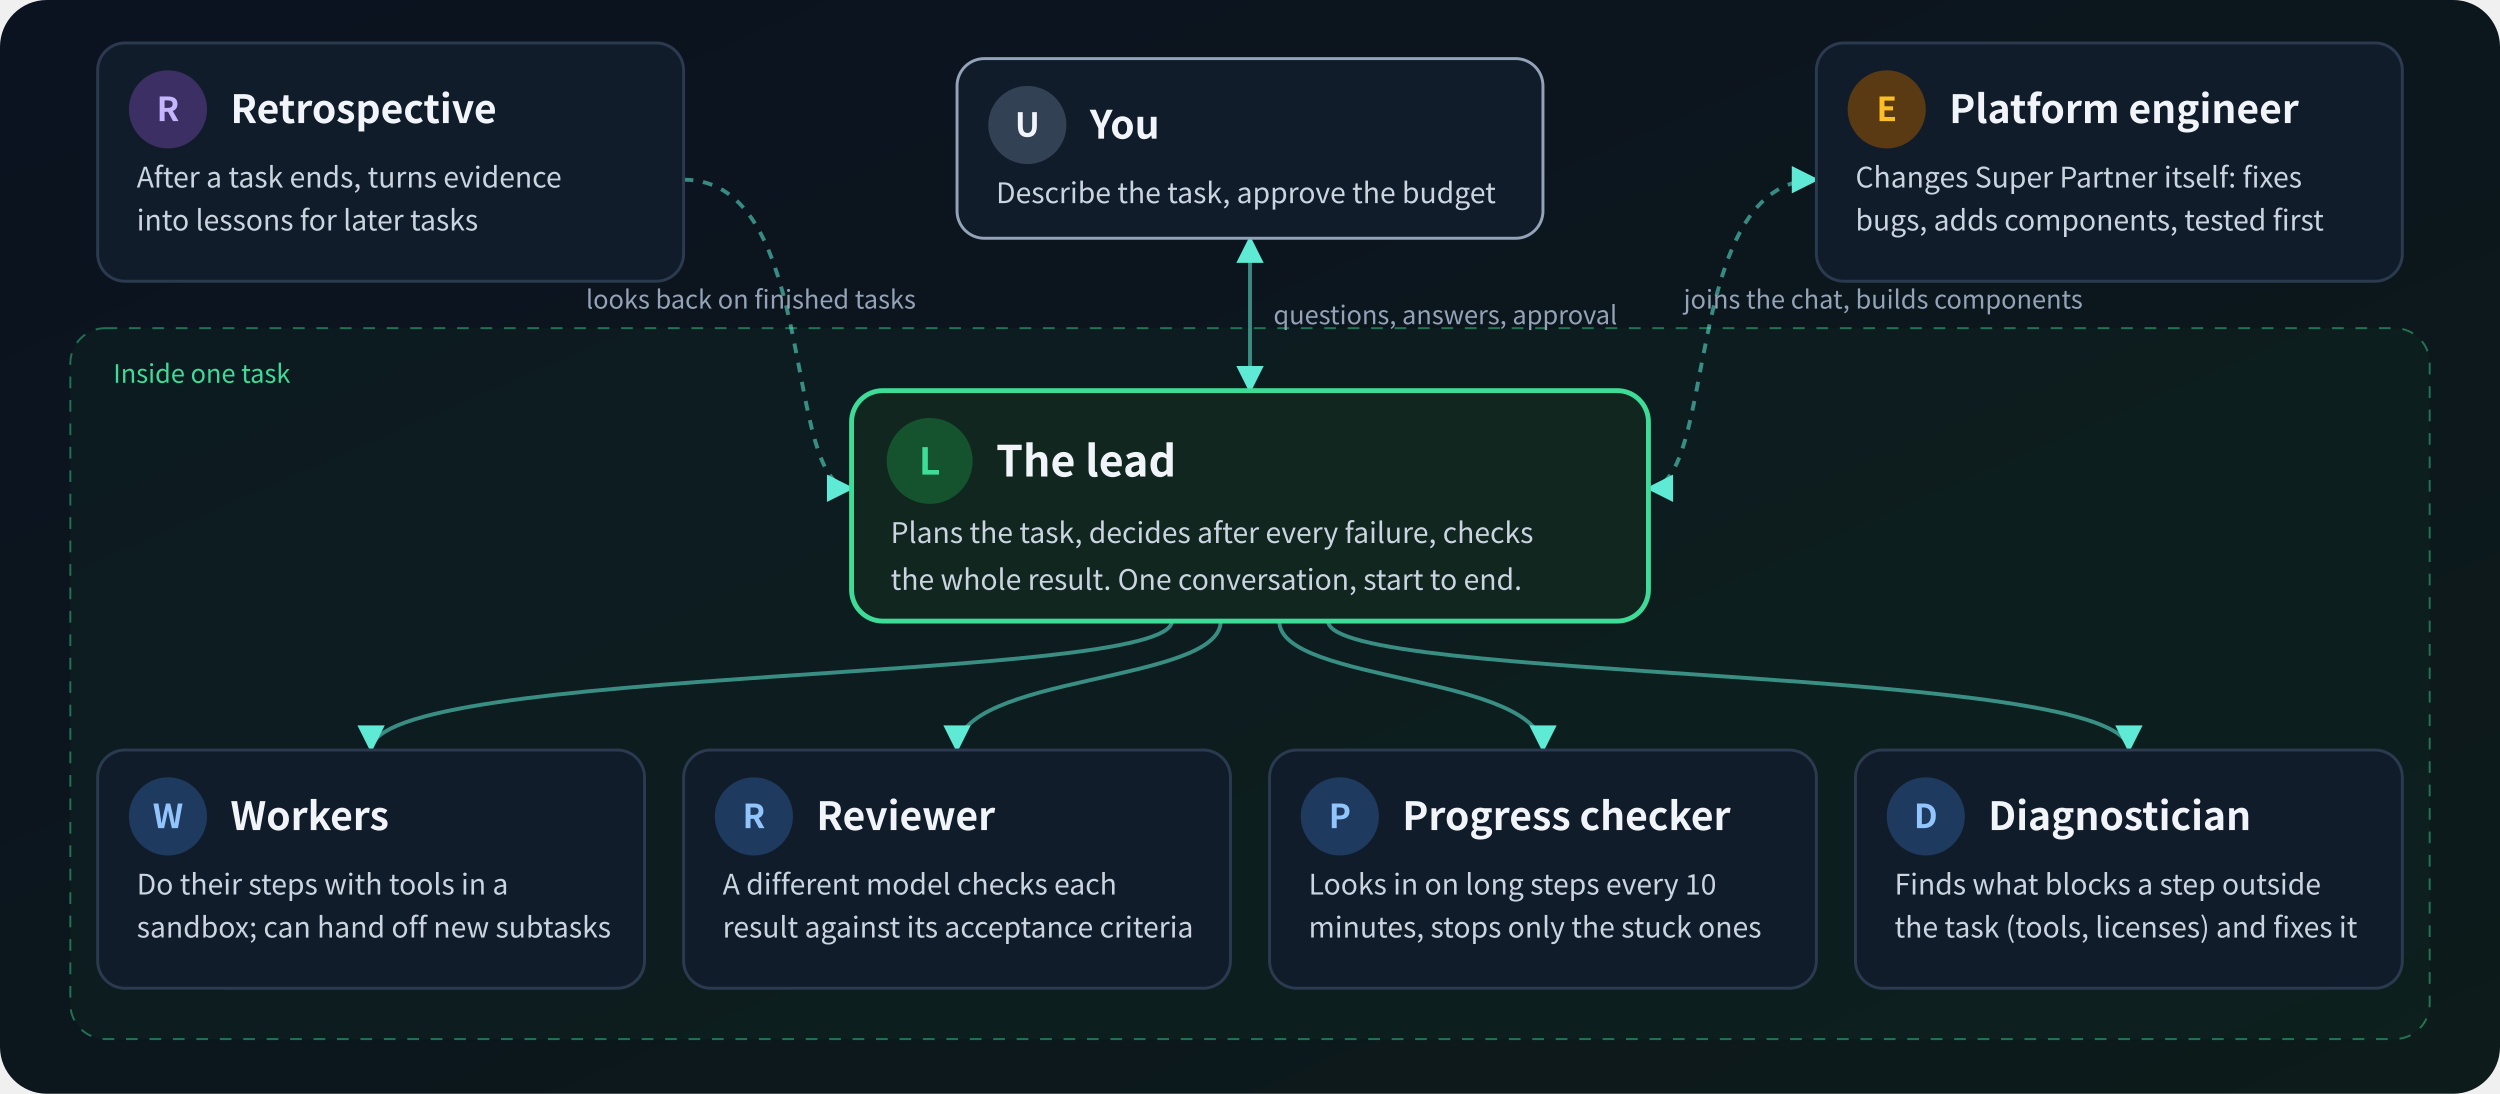
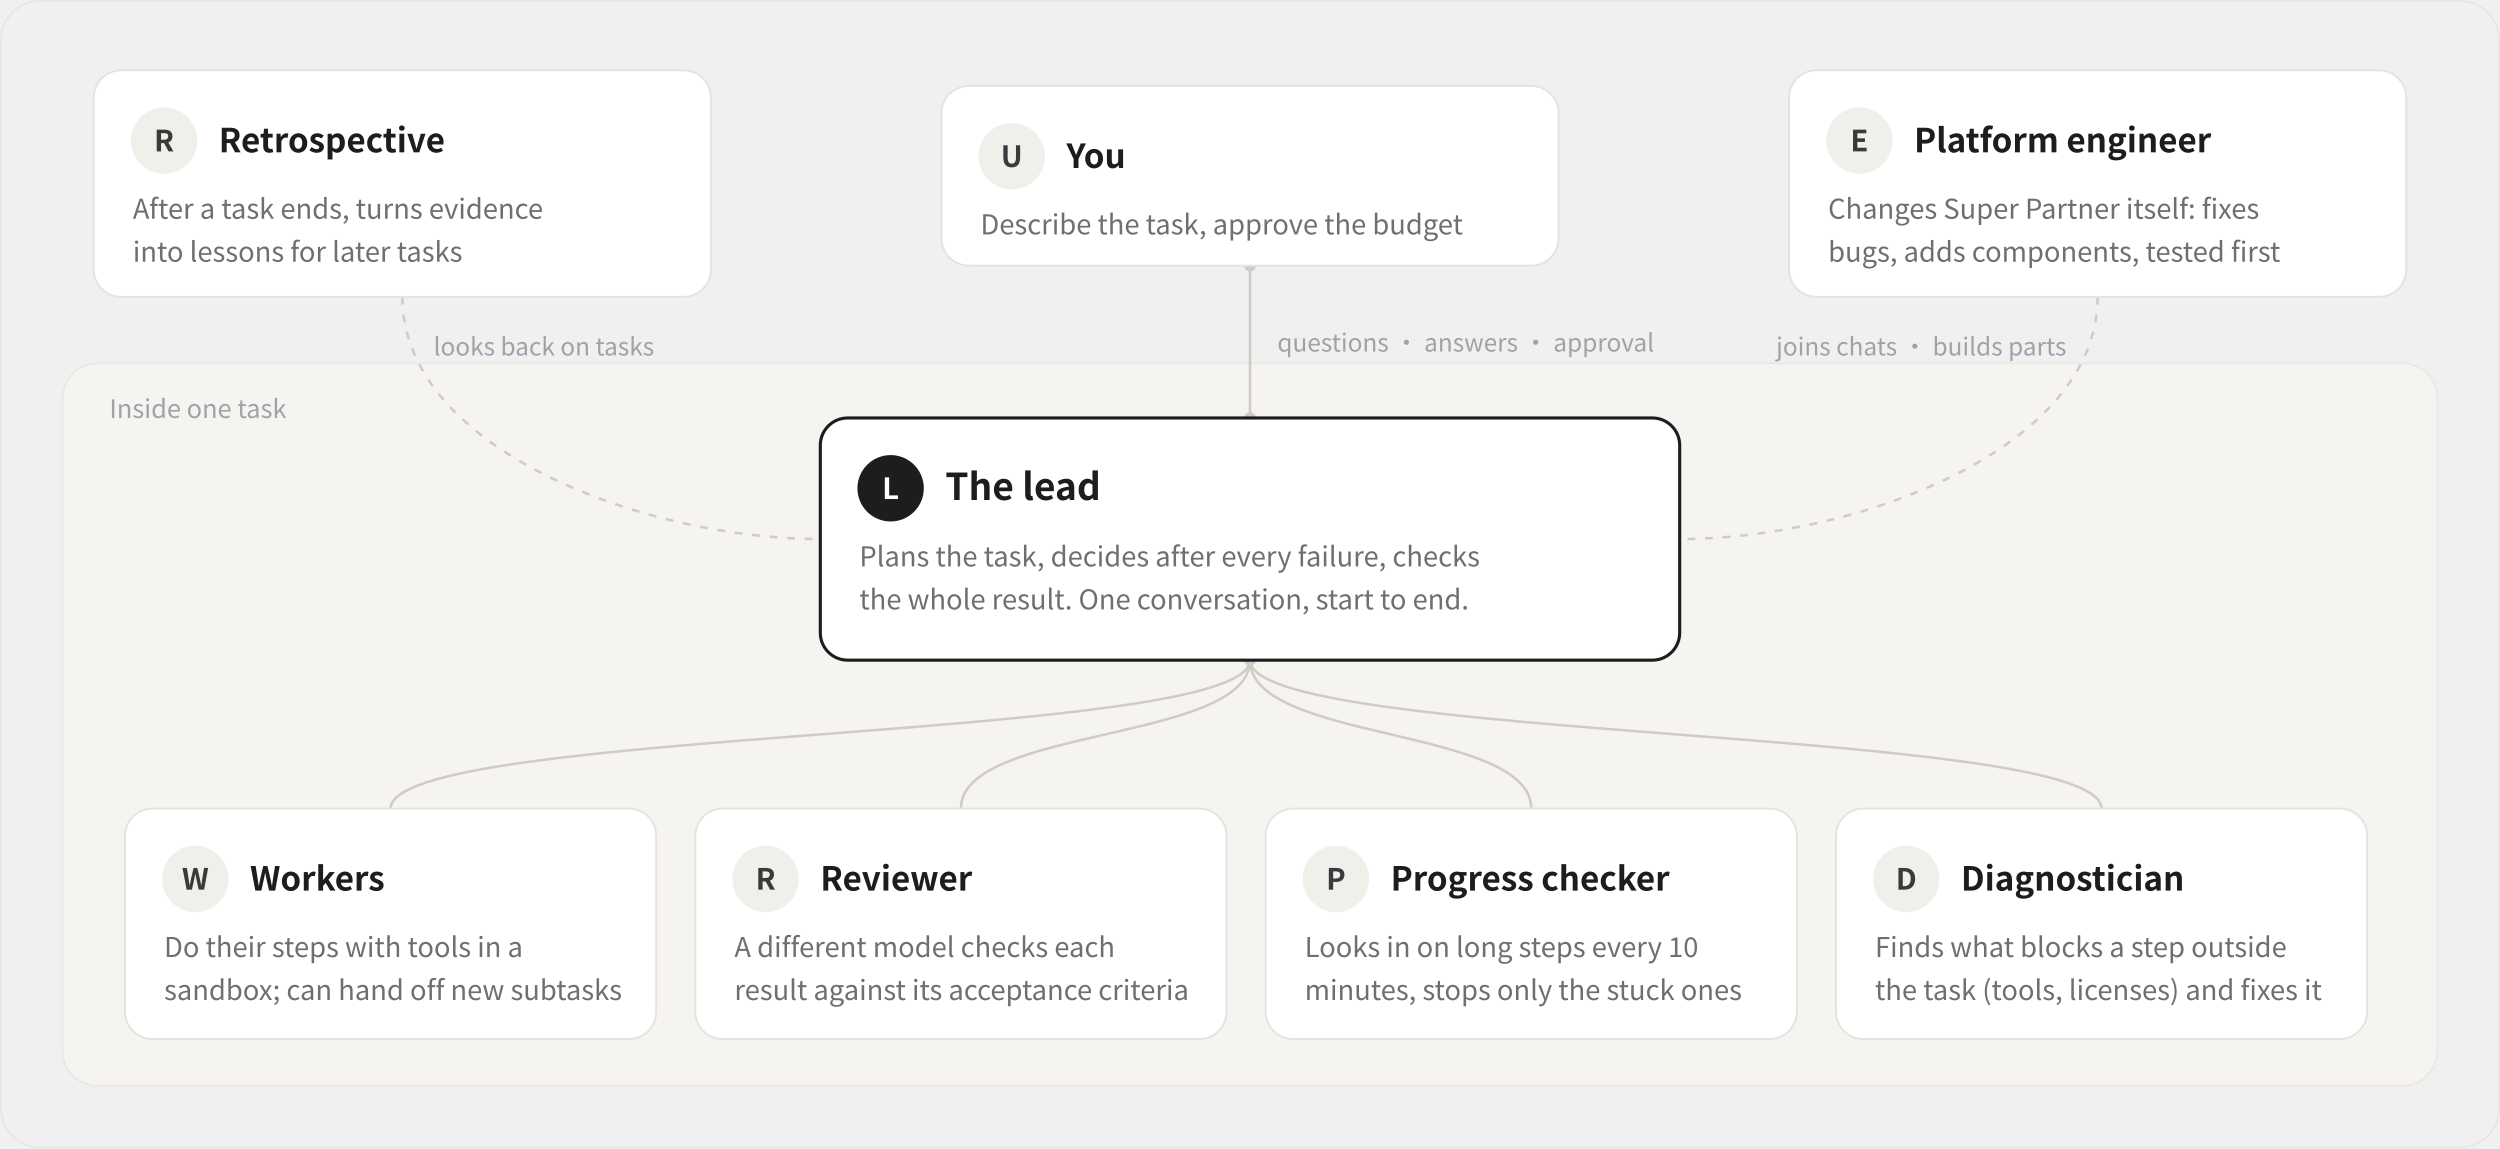
- <svg xmlns="http://www.w3.org/2000/svg" width="1280" height="560" viewBox="0 0 1280 560" role="img" aria-label="The Super Partner team: you, the lead, workers, reviewer, progress checker, diagnostician, platform engineer, retrospective">
-   <defs>
-     <linearGradient id="bg" x1="0" y1="0" x2="1" y2="1">
-       <stop offset="0" stop-color="#0b1220" />
-       <stop offset="1" stop-color="#0d1b1a" />
-     </linearGradient>
-     <marker id="arrow" viewBox="0 0 10 10" refX="9" refY="5" markerWidth="7" markerHeight="7" orient="auto-start-reverse">
-       <path d="M0 0 L10 5 L0 10 z" fill="#5eead4" />
-     </marker>
-     <style>
-       .t { font-family: -apple-system, "Segoe UI", "PingFang SC", "Microsoft YaHei", "Noto Sans CJK SC", sans-serif; }
-       .name { font-size: 20px; font-weight: 700; fill: #f1f5f9; }
-       .desc { font-size: 14.5px; fill: #cbd5e1; }
-       .note { font-size: 13px; fill: #94a3b8; }
-       .card { fill: #111c2b; stroke: #2b3a4f; stroke-width: 1.5; }
-       .edge { fill: none; stroke: #5eead4; stroke-opacity: .55; stroke-width: 2; }
-     </style>
-   </defs>
-   <rect width="1280" height="560" rx="24" fill="url(#bg)" />
-   <rect x="36" y="168" width="1208" height="364" rx="18" fill="#0f2a24" fill-opacity=".35" stroke="#3ddc97" stroke-opacity=".45" stroke-dasharray="6 6" />
-   <text x="58" y="196" class="t note" fill="#3ddc97" style="fill:#3ddc97">Inside one task</text>
-   <path class="edge" d="M640 122 L640 200" marker-end="url(#arrow)" marker-start="url(#arrow)" />
-   <text x="652" y="166" class="t note">questions, answers, approval</text>
-   <path class="edge" d="M350 92 C 420 92, 400 250, 436 250" stroke-dasharray="5 5" marker-end="url(#arrow)" />
-   <text x="300" y="158" class="t note">looks back on finished tasks</text>
-   <path class="edge" d="M930 92 C 860 92, 880 250, 844 250" stroke-dasharray="5 5" marker-end="url(#arrow)" marker-start="url(#arrow)" />
-   <text x="862" y="158" class="t note">joins the chat, builds components</text>
-   <g class="edge" marker-end="url(#arrow)">
-     <path d="M600 318 C 600 350, 190 340, 190 384" marker-end="url(#arrow)" />
-     <path d="M625 318 C 625 350, 490 345, 490 384" marker-end="url(#arrow)" />
-     <path d="M655 318 C 655 350, 790 345, 790 384" marker-end="url(#arrow)" />
-     <path d="M680 318 C 680 350, 1090 340, 1090 384" marker-end="url(#arrow)" />
-   </g>
-   <g class="t">
-     <rect class="card" x="50" y="22" width="300" height="122" rx="14" />
-     <circle cx="86" cy="56" r="20" fill="#3b2f63" />
-     <text x="86" y="62" text-anchor="middle" font-size="17" font-weight="700" fill="#c4b5fd">R</text>
-     <text x="118" y="63" class="name">Retrospective</text>
-     <text x="70" y="96" class="desc">After a task ends, turns evidence</text>
-     <text x="70" y="118" class="desc">into lessons for later tasks</text>
-     <rect class="card" x="490" y="30" width="300" height="92" rx="14" style="stroke:#94a3b8" />
-     <circle cx="526" cy="64" r="20" fill="#334155" />
-     <text x="526" y="70" text-anchor="middle" font-size="17" font-weight="700" fill="#f1f5f9">U</text>
-     <text x="558" y="71" class="name">You</text>
-     <text x="510" y="104" class="desc">Describe the task, approve the budget</text>
-     <rect class="card" x="930" y="22" width="300" height="122" rx="14" />
-     <circle cx="966" cy="56" r="20" fill="#5a3a12" />
-     <text x="966" y="62" text-anchor="middle" font-size="17" font-weight="700" fill="#fbbf24">E</text>
-     <text x="998" y="63" class="name">Platform engineer</text>
-     <text x="950" y="96" class="desc">Changes Super Partner itself: fixes</text>
-     <text x="950" y="118" class="desc">bugs, adds components, tested first</text>
-     <rect x="436" y="200" width="408" height="118" rx="16" fill="#10261f" stroke="#3ddc97" stroke-width="2.5" />
-     <circle cx="476" cy="236" r="22" fill="#14532d" />
-     <text x="476" y="243" text-anchor="middle" font-size="19" font-weight="700" fill="#3ddc97">L</text>
-     <text x="510" y="244" class="name" style="font-size:22px">The lead</text>
-     <text x="456" y="278" class="desc">Plans the task, decides after every failure, checks</text>
-     <text x="456" y="302" class="desc">the whole result. One conversation, start to end.</text>
-     <rect class="card" x="50" y="384" width="280" height="122" rx="14" />
-     <circle cx="86" cy="418" r="20" fill="#1e3a5f" />
-     <text x="86" y="424" text-anchor="middle" font-size="17" font-weight="700" fill="#93c5fd">W</text>
-     <text x="118" y="425" class="name">Workers</text>
-     <text x="70" y="458" class="desc">Do their steps with tools in a</text>
-     <text x="70" y="480" class="desc">sandbox; can hand off new subtasks</text>
-     <rect class="card" x="350" y="384" width="280" height="122" rx="14" />
-     <circle cx="386" cy="418" r="20" fill="#1e3a5f" />
-     <text x="386" y="424" text-anchor="middle" font-size="17" font-weight="700" fill="#93c5fd">R</text>
-     <text x="418" y="425" class="name">Reviewer</text>
-     <text x="370" y="458" class="desc">A different model checks each</text>
-     <text x="370" y="480" class="desc">result against its acceptance criteria</text>
-     <rect class="card" x="650" y="384" width="280" height="122" rx="14" />
-     <circle cx="686" cy="418" r="20" fill="#1e3a5f" />
-     <text x="686" y="424" text-anchor="middle" font-size="17" font-weight="700" fill="#93c5fd">P</text>
-     <text x="718" y="425" class="name">Progress checker</text>
-     <text x="670" y="458" class="desc">Looks in on long steps every 10</text>
-     <text x="670" y="480" class="desc">minutes, stops only the stuck ones</text>
-     <rect class="card" x="950" y="384" width="280" height="122" rx="14" />
-     <circle cx="986" cy="418" r="20" fill="#1e3a5f" />
-     <text x="986" y="424" text-anchor="middle" font-size="17" font-weight="700" fill="#93c5fd">D</text>
-     <text x="1018" y="425" class="name">Diagnostician</text>
-     <text x="970" y="458" class="desc">Finds what blocks a step outside</text>
-     <text x="970" y="480" class="desc">the task (tools, licenses) and fixes it</text>
-   </g>
+ <svg xmlns="http://www.w3.org/2000/svg" width="1280" height="588" viewBox="0 0 1280 588" role="img" aria-label="The 搭子 (Super Partner) team: you, the lead, workers, reviewer, progress checker, diagnostician, platform engineer, retrospective">
+   <style>
+     .bg { fill: #fbfaf8; } .frame { fill: none; stroke: #e8e6e1; }
+     .card { fill: #ffffff; stroke: #e6e3de; } .card.lead { stroke: #1d1d1f; stroke-width: 1.6; }
+     .ink { fill: #1d1d1f; } .muted { fill: #6e6e73; } .faint { fill: #a1a1a6; }
+     .ring { fill: none; stroke: #1d1d1f; }
+     .avatar { fill: #f1efea; } .avatar.lead { fill: #1d1d1f; } .glyph { fill: #3a3a3c; } .glyph.lead { fill: #ffffff; }
+     .line { fill: none; stroke: #cfccc6; stroke-width: 1.3; } .dash { stroke-dasharray: 4 5; }
+     .dot { fill: #cfccc6; } .ok { fill: #1f9d55; } .okline { stroke: #1f9d55; }
+     .pill { fill: #fbfaf8; } .chip { fill: #f4f2ee; stroke: #e6e3de; } .chip.run { fill: #ffffff; stroke: #1d1d1f; }
+     .group { fill: #f6f4f0; stroke: #ebe8e3; }
+     .t { font-family: -apple-system, BlinkMacSystemFont, "Segoe UI", "PingFang SC", "Hiragino Sans GB", "Microsoft YaHei", "Noto Sans CJK SC", sans-serif; }
+     .mono { font-family: ui-monospace, "SF Mono", Menlo, Consolas, monospace; }
+     @media (prefers-color-scheme: dark) {
+       .bg { fill: #0f0f10; } .frame { stroke: #232326; }
+       .card { fill: #18181a; stroke: #2a2a2e; } .card.lead { stroke: #ededed; }
+       .ink { fill: #ededed; } .muted { fill: #a1a1a6; } .faint { fill: #6e6e73; }
+       .ring { stroke: #ededed; }
+       .avatar { fill: #26262a; } .avatar.lead { fill: #ededed; } .glyph { fill: #d1d1d6; } .glyph.lead { fill: #111113; }
+       .line { stroke: #3a3a3f; } .dot { fill: #3a3a3f; } .ok { fill: #3ccb7f; } .okline { stroke: #3ccb7f; }
+       .pill { fill: #0f0f10; } .chip { fill: #1d1d20; stroke: #2e2e33; } .chip.run { fill: #18181a; stroke: #ededed; }
+       .group { fill: #141416; stroke: #222225; }
+     }
+   </style>
+   <rect class="bg frame" x="0.5" y="0.5" width="1279" height="587" rx="20" />
+   <rect class="group" x="32" y="186" width="1216" height="370" rx="18" />
+   <text x="56" y="214" class="t faint" font-size="13" font-weight="500" text-anchor="start">Inside one task</text>
+   <path class="line" d="M640 136 L640 214" />
+   <circle class="dot" cx="640" cy="136" r="3" />
+   <circle class="dot" cx="640" cy="214" r="3" />
+   <text x="654" y="180" class="t faint" font-size="12.5" font-weight="400" text-anchor="start">questions · answers · approval</text>
+   <path class="line dash" d="M206 152 C 206 230, 330 276, 420 276" />
+   <path class="line dash" d="M1074 152 C 1074 230, 950 276, 860 276" />
+   <text x="222" y="182" class="t faint" font-size="12.5" font-weight="400" text-anchor="start">looks back on tasks</text>
+   <text x="1058" y="182" class="t faint" font-size="12.5" font-weight="400" text-anchor="end">joins chats · builds parts</text>
+   <path class="line" d="M640 338 C 640 380, 200 372, 200 414" />
+   <path class="line" d="M640 338 C 640 380, 492 372, 492 414" />
+   <path class="line" d="M640 338 C 640 380, 784 372, 784 414" />
+   <path class="line" d="M640 338 C 640 380, 1076 372, 1076 414" />
+   <circle class="dot" cx="640" cy="338" r="3" />
+   <rect class="card" x="48" y="36" width="316" height="116" rx="14" />
+   <circle class="avatar" cx="84" cy="72" r="17" />
+   <text x="84" y="77.5" class="t glyph" font-size="15" font-weight="600" text-anchor="middle">R</text>
+   <text x="112" y="78" class="t ink" font-size="17" font-weight="650" text-anchor="start">Retrospective</text>
+   <text x="68" y="112" class="t muted" font-size="14" font-weight="400" text-anchor="start">After a task ends, turns evidence</text>
+   <text x="68" y="134" class="t muted" font-size="14" font-weight="400" text-anchor="start">into lessons for later tasks</text>
+   <rect class="card" x="482" y="44" width="316" height="92" rx="14" />
+   <circle class="avatar" cx="518" cy="80" r="17" />
+   <text x="518" y="85.5" class="t glyph" font-size="15" font-weight="600" text-anchor="middle">U</text>
+   <text x="546" y="86" class="t ink" font-size="17" font-weight="650" text-anchor="start">You</text>
+   <text x="502" y="120" class="t muted" font-size="14" font-weight="400" text-anchor="start">Describe the task, approve the budget</text>
+   <rect class="card" x="916" y="36" width="316" height="116" rx="14" />
+   <circle class="avatar" cx="952" cy="72" r="17" />
+   <text x="952" y="77.5" class="t glyph" font-size="15" font-weight="600" text-anchor="middle">E</text>
+   <text x="980" y="78" class="t ink" font-size="17" font-weight="650" text-anchor="start">Platform engineer</text>
+   <text x="936" y="112" class="t muted" font-size="14" font-weight="400" text-anchor="start">Changes Super Partner itself: fixes</text>
+   <text x="936" y="134" class="t muted" font-size="14" font-weight="400" text-anchor="start">bugs, adds components, tested first</text>
+   <rect class="card lead" x="420" y="214" width="440" height="124" rx="14" />
+   <circle class="avatar lead" cx="456" cy="250" r="17" />
+   <text x="456" y="255.5" class="t glyph lead" font-size="15" font-weight="600" text-anchor="middle">L</text>
+   <text x="484" y="256" class="t ink" font-size="19" font-weight="650" text-anchor="start">The lead</text>
+   <text x="440" y="290" class="t muted" font-size="14" font-weight="400" text-anchor="start">Plans the task, decides after every failure, checks</text>
+   <text x="440" y="312" class="t muted" font-size="14" font-weight="400" text-anchor="start">the whole result. One conversation, start to end.</text>
+   <rect class="card" x="64" y="414" width="272" height="118" rx="14" />
+   <circle class="avatar" cx="100" cy="450" r="17" />
+   <text x="100" y="455.5" class="t glyph" font-size="15" font-weight="600" text-anchor="middle">W</text>
+   <text x="128" y="456" class="t ink" font-size="17" font-weight="650" text-anchor="start">Workers</text>
+   <text x="84" y="490" class="t muted" font-size="14" font-weight="400" text-anchor="start">Do their steps with tools in a</text>
+   <text x="84" y="512" class="t muted" font-size="14" font-weight="400" text-anchor="start">sandbox; can hand off new subtasks</text>
+   <rect class="card" x="356" y="414" width="272" height="118" rx="14" />
+   <circle class="avatar" cx="392" cy="450" r="17" />
+   <text x="392" y="455.5" class="t glyph" font-size="15" font-weight="600" text-anchor="middle">R</text>
+   <text x="420" y="456" class="t ink" font-size="17" font-weight="650" text-anchor="start">Reviewer</text>
+   <text x="376" y="490" class="t muted" font-size="14" font-weight="400" text-anchor="start">A different model checks each</text>
+   <text x="376" y="512" class="t muted" font-size="14" font-weight="400" text-anchor="start">result against its acceptance criteria</text>
+   <rect class="card" x="648" y="414" width="272" height="118" rx="14" />
+   <circle class="avatar" cx="684" cy="450" r="17" />
+   <text x="684" y="455.5" class="t glyph" font-size="15" font-weight="600" text-anchor="middle">P</text>
+   <text x="712" y="456" class="t ink" font-size="17" font-weight="650" text-anchor="start">Progress checker</text>
+   <text x="668" y="490" class="t muted" font-size="14" font-weight="400" text-anchor="start">Looks in on long steps every 10</text>
+   <text x="668" y="512" class="t muted" font-size="14" font-weight="400" text-anchor="start">minutes, stops only the stuck ones</text>
+   <rect class="card" x="940" y="414" width="272" height="118" rx="14" />
+   <circle class="avatar" cx="976" cy="450" r="17" />
+   <text x="976" y="455.5" class="t glyph" font-size="15" font-weight="600" text-anchor="middle">D</text>
+   <text x="1004" y="456" class="t ink" font-size="17" font-weight="650" text-anchor="start">Diagnostician</text>
+   <text x="960" y="490" class="t muted" font-size="14" font-weight="400" text-anchor="start">Finds what blocks a step outside</text>
+   <text x="960" y="512" class="t muted" font-size="14" font-weight="400" text-anchor="start">the task (tools, licenses) and fixes it</text>
</svg>
